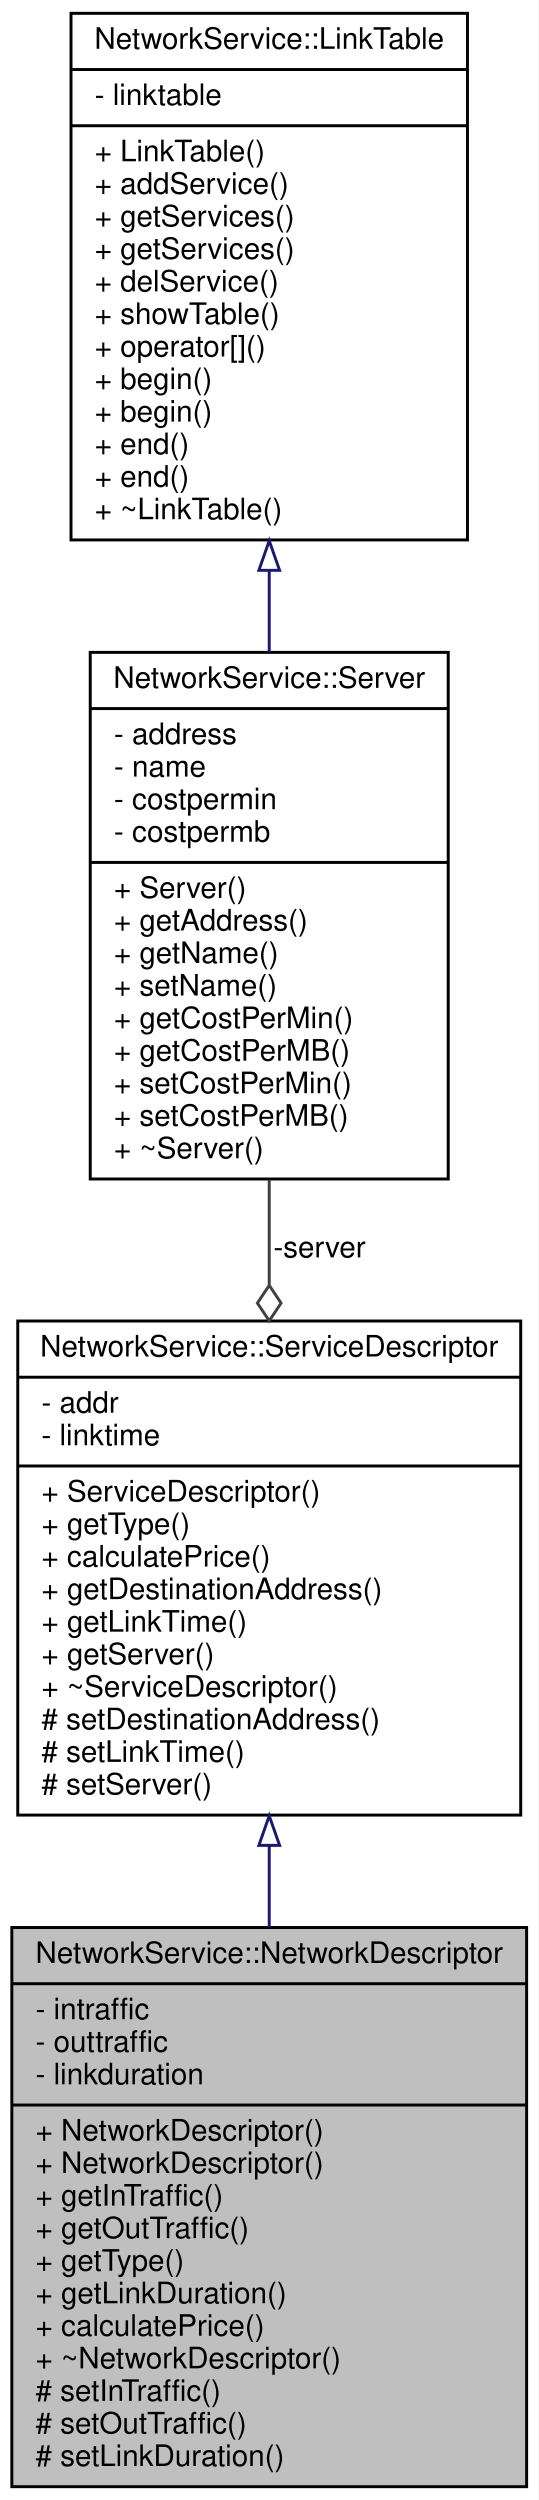
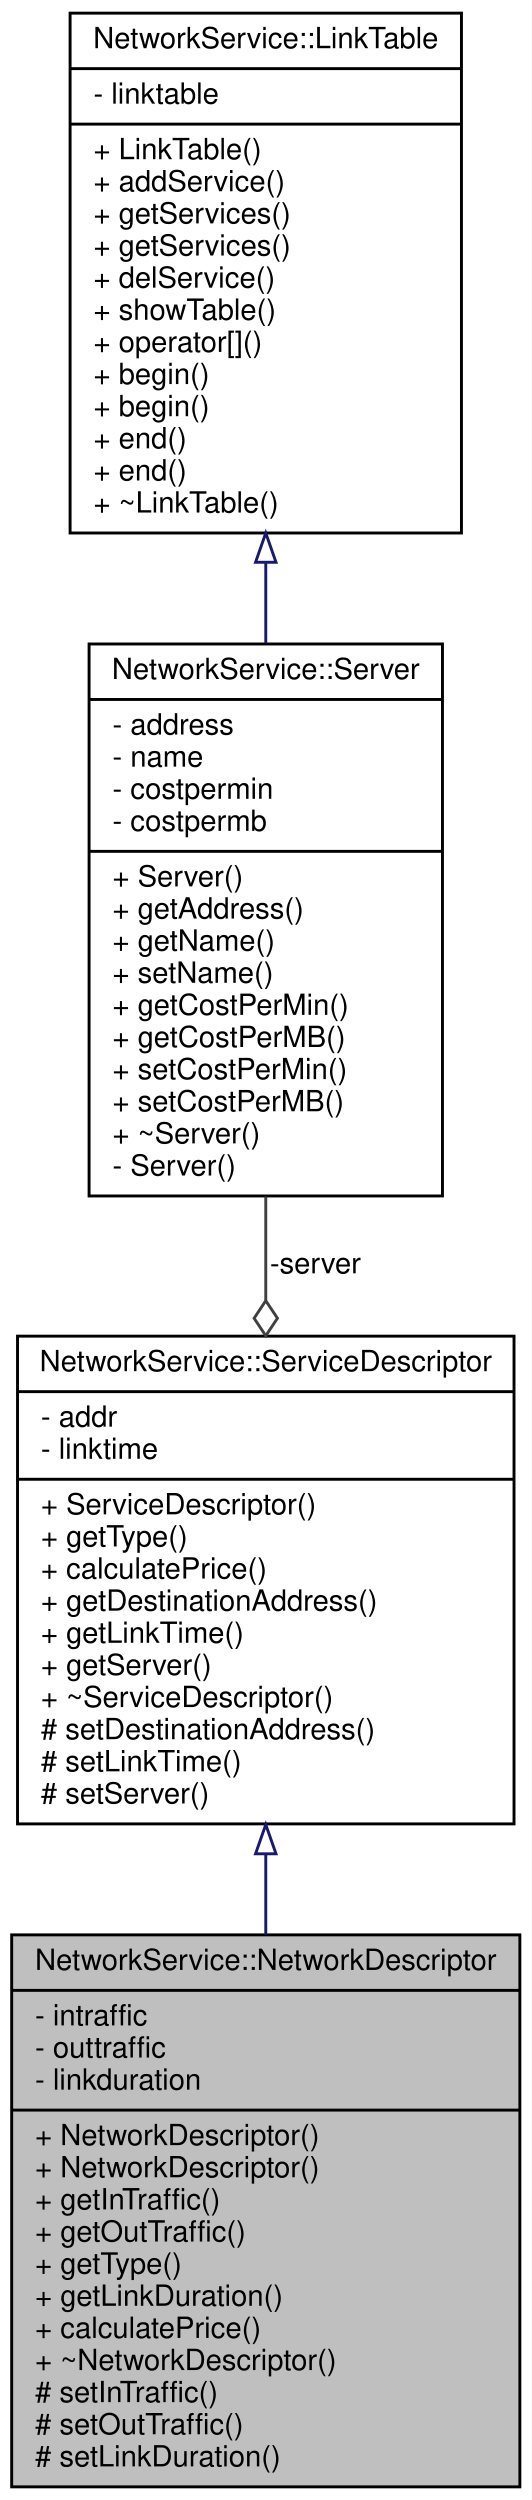
- <svg xmlns="http://www.w3.org/2000/svg" xmlns:xlink="http://www.w3.org/1999/xlink" width="182pt" height="845pt" viewBox="0.00 0.00 182.00 845.00">
-   <g id="graph0" class="graph" transform="scale(1 1) rotate(0) translate(4 841)">
-     <polygon fill="white" stroke="none" points="-4,4 -4,-841 178,-841 178,4 -4,4" />
+ <svg xmlns="http://www.w3.org/2000/svg" xmlns:xlink="http://www.w3.org/1999/xlink" width="182pt" height="856pt" viewBox="0.00 0.00 182.00 856.00">
+   <g id="graph0" class="graph" transform="scale(1 1) rotate(0) translate(4 852)">
+     <polygon fill="white" stroke="none" points="-4,4 -4,-852 178,-852 178,4 -4,4" />
    <g id="node1" class="node">
      <polygon fill="#bfbfbf" stroke="black" points="0,-0.5 0,-189.5 174,-189.5 174,-0.5 0,-0.5" />
      <text text-anchor="middle" x="87" y="-177.5" font-family="Helvetica,sans-Serif" font-size="10.00">NetworkService::NetworkDescriptor</text>
      <polyline fill="none" stroke="black" points="0,-170.5 174,-170.5 " />
      <text text-anchor="start" x="8" y="-158.5" font-family="Helvetica,sans-Serif" font-size="10.00">- intraffic</text>
      <text text-anchor="start" x="8" y="-147.5" font-family="Helvetica,sans-Serif" font-size="10.00">- outtraffic</text>
      <text text-anchor="start" x="8" y="-136.5" font-family="Helvetica,sans-Serif" font-size="10.00">- linkduration</text>
      <polyline fill="none" stroke="black" points="0,-129.5 174,-129.5 " />
      <text text-anchor="start" x="8" y="-117.5" font-family="Helvetica,sans-Serif" font-size="10.00">+ NetworkDescriptor()</text>
      <text text-anchor="start" x="8" y="-106.5" font-family="Helvetica,sans-Serif" font-size="10.00">+ NetworkDescriptor()</text>
      <text text-anchor="start" x="8" y="-95.5" font-family="Helvetica,sans-Serif" font-size="10.00">+ getInTraffic()</text>
      <text text-anchor="start" x="8" y="-84.5" font-family="Helvetica,sans-Serif" font-size="10.00">+ getOutTraffic()</text>
      <text text-anchor="start" x="8" y="-73.5" font-family="Helvetica,sans-Serif" font-size="10.00">+ getType()</text>
      <text text-anchor="start" x="8" y="-62.5" font-family="Helvetica,sans-Serif" font-size="10.00">+ getLinkDuration()</text>
      <text text-anchor="start" x="8" y="-51.5" font-family="Helvetica,sans-Serif" font-size="10.00">+ calculatePrice()</text>
      <text text-anchor="start" x="8" y="-40.5" font-family="Helvetica,sans-Serif" font-size="10.00">+ ~NetworkDescriptor()</text>
      <text text-anchor="start" x="8" y="-29.5" font-family="Helvetica,sans-Serif" font-size="10.00"># setInTraffic()</text>
      <text text-anchor="start" x="8" y="-18.5" font-family="Helvetica,sans-Serif" font-size="10.00"># setOutTraffic()</text>
      <text text-anchor="start" x="8" y="-7.5" font-family="Helvetica,sans-Serif" font-size="10.00"># setLinkDuration()</text>
    </g>
    <g id="node2" class="node">
      <g id="a_node2">
        <a xlink:href="class_network_service_1_1_service_descriptor.html" target="_top" xlink:title="Описатель сервиса, абстрактный класс ">
          <polygon fill="white" stroke="black" points="2,-227.5 2,-394.5 172,-394.5 172,-227.5 2,-227.5" />
          <text text-anchor="middle" x="87" y="-382.5" font-family="Helvetica,sans-Serif" font-size="10.00">NetworkService::ServiceDescriptor</text>
          <polyline fill="none" stroke="black" points="2,-375.5 172,-375.5 " />
          <text text-anchor="start" x="10" y="-363.5" font-family="Helvetica,sans-Serif" font-size="10.00">- addr</text>
          <text text-anchor="start" x="10" y="-352.5" font-family="Helvetica,sans-Serif" font-size="10.00">- linktime</text>
          <polyline fill="none" stroke="black" points="2,-345.5 172,-345.5 " />
          <text text-anchor="start" x="10" y="-333.5" font-family="Helvetica,sans-Serif" font-size="10.00">+ ServiceDescriptor()</text>
          <text text-anchor="start" x="10" y="-322.5" font-family="Helvetica,sans-Serif" font-size="10.00">+ getType()</text>
          <text text-anchor="start" x="10" y="-311.5" font-family="Helvetica,sans-Serif" font-size="10.00">+ calculatePrice()</text>
          <text text-anchor="start" x="10" y="-300.5" font-family="Helvetica,sans-Serif" font-size="10.00">+ getDestinationAddress()</text>
          <text text-anchor="start" x="10" y="-289.5" font-family="Helvetica,sans-Serif" font-size="10.00">+ getLinkTime()</text>
          <text text-anchor="start" x="10" y="-278.5" font-family="Helvetica,sans-Serif" font-size="10.00">+ getServer()</text>
          <text text-anchor="start" x="10" y="-267.5" font-family="Helvetica,sans-Serif" font-size="10.00">+ ~ServiceDescriptor()</text>
          <text text-anchor="start" x="10" y="-256.5" font-family="Helvetica,sans-Serif" font-size="10.00"># setDestinationAddress()</text>
          <text text-anchor="start" x="10" y="-245.5" font-family="Helvetica,sans-Serif" font-size="10.00"># setLinkTime()</text>
          <text text-anchor="start" x="10" y="-234.5" font-family="Helvetica,sans-Serif" font-size="10.00"># setServer()</text>
        </a>
      </g>
    </g>
    <g id="edge1" class="edge">
      <path fill="none" stroke="midnightblue" d="M87,-217.044C87,-207.928 87,-198.675 87,-189.553" />
      <polygon fill="none" stroke="midnightblue" points="83.5,-217.262 87,-227.262 90.5,-217.262 83.5,-217.262" />
    </g>
    <g id="node3" class="node">
      <g id="a_node3">
        <a xlink:href="class_network_service_1_1_server.html" target="_top" xlink:title="Описатель сервера ">
-           <polygon fill="white" stroke="black" points="26.5,-442.5 26.5,-620.5 147.5,-620.5 147.5,-442.5 26.5,-442.5" />
-           <text text-anchor="middle" x="87" y="-608.5" font-family="Helvetica,sans-Serif" font-size="10.00">NetworkService::Server</text>
-           <polyline fill="none" stroke="black" points="26.5,-601.5 147.5,-601.5 " />
-           <text text-anchor="start" x="34.5" y="-589.5" font-family="Helvetica,sans-Serif" font-size="10.00">- address</text>
-           <text text-anchor="start" x="34.5" y="-578.5" font-family="Helvetica,sans-Serif" font-size="10.00">- name</text>
-           <text text-anchor="start" x="34.5" y="-567.5" font-family="Helvetica,sans-Serif" font-size="10.00">- costpermin</text>
-           <text text-anchor="start" x="34.5" y="-556.5" font-family="Helvetica,sans-Serif" font-size="10.00">- costpermb</text>
-           <polyline fill="none" stroke="black" points="26.5,-549.5 147.5,-549.5 " />
-           <text text-anchor="start" x="34.5" y="-537.5" font-family="Helvetica,sans-Serif" font-size="10.00">+ Server()</text>
-           <text text-anchor="start" x="34.5" y="-526.5" font-family="Helvetica,sans-Serif" font-size="10.00">+ getAddress()</text>
-           <text text-anchor="start" x="34.5" y="-515.5" font-family="Helvetica,sans-Serif" font-size="10.00">+ getName()</text>
-           <text text-anchor="start" x="34.5" y="-504.5" font-family="Helvetica,sans-Serif" font-size="10.00">+ setName()</text>
-           <text text-anchor="start" x="34.5" y="-493.5" font-family="Helvetica,sans-Serif" font-size="10.00">+ getCostPerMin()</text>
-           <text text-anchor="start" x="34.5" y="-482.5" font-family="Helvetica,sans-Serif" font-size="10.00">+ getCostPerMB()</text>
-           <text text-anchor="start" x="34.5" y="-471.5" font-family="Helvetica,sans-Serif" font-size="10.00">+ setCostPerMin()</text>
-           <text text-anchor="start" x="34.5" y="-460.5" font-family="Helvetica,sans-Serif" font-size="10.00">+ setCostPerMB()</text>
-           <text text-anchor="start" x="34.5" y="-449.5" font-family="Helvetica,sans-Serif" font-size="10.00">+ ~Server()</text>
+           <polygon fill="white" stroke="black" points="26.5,-442.5 26.5,-631.5 147.5,-631.5 147.5,-442.5 26.5,-442.5" />
+           <text text-anchor="middle" x="87" y="-619.5" font-family="Helvetica,sans-Serif" font-size="10.00">NetworkService::Server</text>
+           <polyline fill="none" stroke="black" points="26.5,-612.5 147.5,-612.5 " />
+           <text text-anchor="start" x="34.5" y="-600.5" font-family="Helvetica,sans-Serif" font-size="10.00">- address</text>
+           <text text-anchor="start" x="34.5" y="-589.5" font-family="Helvetica,sans-Serif" font-size="10.00">- name</text>
+           <text text-anchor="start" x="34.5" y="-578.5" font-family="Helvetica,sans-Serif" font-size="10.00">- costpermin</text>
+           <text text-anchor="start" x="34.5" y="-567.5" font-family="Helvetica,sans-Serif" font-size="10.00">- costpermb</text>
+           <polyline fill="none" stroke="black" points="26.5,-560.5 147.5,-560.5 " />
+           <text text-anchor="start" x="34.5" y="-548.5" font-family="Helvetica,sans-Serif" font-size="10.00">+ Server()</text>
+           <text text-anchor="start" x="34.5" y="-537.5" font-family="Helvetica,sans-Serif" font-size="10.00">+ getAddress()</text>
+           <text text-anchor="start" x="34.5" y="-526.5" font-family="Helvetica,sans-Serif" font-size="10.00">+ getName()</text>
+           <text text-anchor="start" x="34.5" y="-515.5" font-family="Helvetica,sans-Serif" font-size="10.00">+ setName()</text>
+           <text text-anchor="start" x="34.5" y="-504.5" font-family="Helvetica,sans-Serif" font-size="10.00">+ getCostPerMin()</text>
+           <text text-anchor="start" x="34.5" y="-493.5" font-family="Helvetica,sans-Serif" font-size="10.00">+ getCostPerMB()</text>
+           <text text-anchor="start" x="34.5" y="-482.5" font-family="Helvetica,sans-Serif" font-size="10.00">+ setCostPerMin()</text>
+           <text text-anchor="start" x="34.5" y="-471.5" font-family="Helvetica,sans-Serif" font-size="10.00">+ setCostPerMB()</text>
+           <text text-anchor="start" x="34.5" y="-460.5" font-family="Helvetica,sans-Serif" font-size="10.00">+ ~Server()</text>
+           <text text-anchor="start" x="34.5" y="-449.5" font-family="Helvetica,sans-Serif" font-size="10.00">- Server()</text>
        </a>
      </g>
    </g>
    <g id="edge2" class="edge">
-       <path fill="none" stroke="#404040" d="M87,-442.258C87,-430.566 87,-418.541 87,-406.746" />
-       <polygon fill="none" stroke="#404040" points="87,-406.56 83,-400.561 87,-394.56 91,-400.56 87,-406.56" />
+       <path fill="none" stroke="#404040" d="M87,-442.302C87,-430.557 87,-418.536 87,-406.774" />
+       <polygon fill="none" stroke="#404040" points="87,-406.634 83,-400.634 87,-394.634 91,-400.634 87,-406.634" />
      <text text-anchor="middle" x="104" y="-416" font-family="Helvetica,sans-Serif" font-size="10.00"> -server</text>
    </g>
    <g id="node4" class="node">
      <g id="a_node4">
        <a xlink:href="class_network_service_1_1_link_table.html" target="_top" xlink:title="Класс, реализующий &quot;таблицу связи&quot;. ">
-           <polygon fill="white" stroke="black" points="20,-658.5 20,-836.5 154,-836.5 154,-658.5 20,-658.5" />
-           <text text-anchor="middle" x="87" y="-824.5" font-family="Helvetica,sans-Serif" font-size="10.00">NetworkService::LinkTable</text>
-           <polyline fill="none" stroke="black" points="20,-817.5 154,-817.5 " />
-           <text text-anchor="start" x="28" y="-805.5" font-family="Helvetica,sans-Serif" font-size="10.00">- linktable</text>
-           <polyline fill="none" stroke="black" points="20,-798.5 154,-798.5 " />
-           <text text-anchor="start" x="28" y="-786.5" font-family="Helvetica,sans-Serif" font-size="10.00">+ LinkTable()</text>
-           <text text-anchor="start" x="28" y="-775.5" font-family="Helvetica,sans-Serif" font-size="10.00">+ addService()</text>
+           <polygon fill="white" stroke="black" points="20,-669.5 20,-847.5 154,-847.5 154,-669.5 20,-669.5" />
+           <text text-anchor="middle" x="87" y="-835.5" font-family="Helvetica,sans-Serif" font-size="10.00">NetworkService::LinkTable</text>
+           <polyline fill="none" stroke="black" points="20,-828.5 154,-828.5 " />
+           <text text-anchor="start" x="28" y="-816.5" font-family="Helvetica,sans-Serif" font-size="10.00">- linktable</text>
+           <polyline fill="none" stroke="black" points="20,-809.5 154,-809.5 " />
+           <text text-anchor="start" x="28" y="-797.5" font-family="Helvetica,sans-Serif" font-size="10.00">+ LinkTable()</text>
+           <text text-anchor="start" x="28" y="-786.5" font-family="Helvetica,sans-Serif" font-size="10.00">+ addService()</text>
+           <text text-anchor="start" x="28" y="-775.5" font-family="Helvetica,sans-Serif" font-size="10.00">+ getServices()</text>
          <text text-anchor="start" x="28" y="-764.5" font-family="Helvetica,sans-Serif" font-size="10.00">+ getServices()</text>
-           <text text-anchor="start" x="28" y="-753.5" font-family="Helvetica,sans-Serif" font-size="10.00">+ getServices()</text>
-           <text text-anchor="start" x="28" y="-742.5" font-family="Helvetica,sans-Serif" font-size="10.00">+ delService()</text>
-           <text text-anchor="start" x="28" y="-731.5" font-family="Helvetica,sans-Serif" font-size="10.00">+ showTable()</text>
-           <text text-anchor="start" x="28" y="-720.5" font-family="Helvetica,sans-Serif" font-size="10.00">+ operator[]()</text>
+           <text text-anchor="start" x="28" y="-753.5" font-family="Helvetica,sans-Serif" font-size="10.00">+ delService()</text>
+           <text text-anchor="start" x="28" y="-742.5" font-family="Helvetica,sans-Serif" font-size="10.00">+ showTable()</text>
+           <text text-anchor="start" x="28" y="-731.5" font-family="Helvetica,sans-Serif" font-size="10.00">+ operator[]()</text>
+           <text text-anchor="start" x="28" y="-720.5" font-family="Helvetica,sans-Serif" font-size="10.00">+ begin()</text>
          <text text-anchor="start" x="28" y="-709.5" font-family="Helvetica,sans-Serif" font-size="10.00">+ begin()</text>
-           <text text-anchor="start" x="28" y="-698.5" font-family="Helvetica,sans-Serif" font-size="10.00">+ begin()</text>
+           <text text-anchor="start" x="28" y="-698.5" font-family="Helvetica,sans-Serif" font-size="10.00">+ end()</text>
          <text text-anchor="start" x="28" y="-687.5" font-family="Helvetica,sans-Serif" font-size="10.00">+ end()</text>
-           <text text-anchor="start" x="28" y="-676.5" font-family="Helvetica,sans-Serif" font-size="10.00">+ end()</text>
-           <text text-anchor="start" x="28" y="-665.5" font-family="Helvetica,sans-Serif" font-size="10.00">+ ~LinkTable()</text>
+           <text text-anchor="start" x="28" y="-676.5" font-family="Helvetica,sans-Serif" font-size="10.00">+ ~LinkTable()</text>
        </a>
      </g>
    </g>
    <g id="edge3" class="edge">
-       <path fill="none" stroke="midnightblue" d="M87,-647.959C87,-638.824 87,-629.606 87,-620.575" />
-       <polygon fill="none" stroke="midnightblue" points="83.5,-648.222 87,-658.222 90.5,-648.223 83.5,-648.222" />
+       <path fill="none" stroke="midnightblue" d="M87,-659.238C87,-650.108 87,-640.872 87,-631.784" />
+       <polygon fill="none" stroke="midnightblue" points="83.5,-659.486 87,-669.486 90.5,-659.486 83.5,-659.486" />
    </g>
  </g>
</svg>
